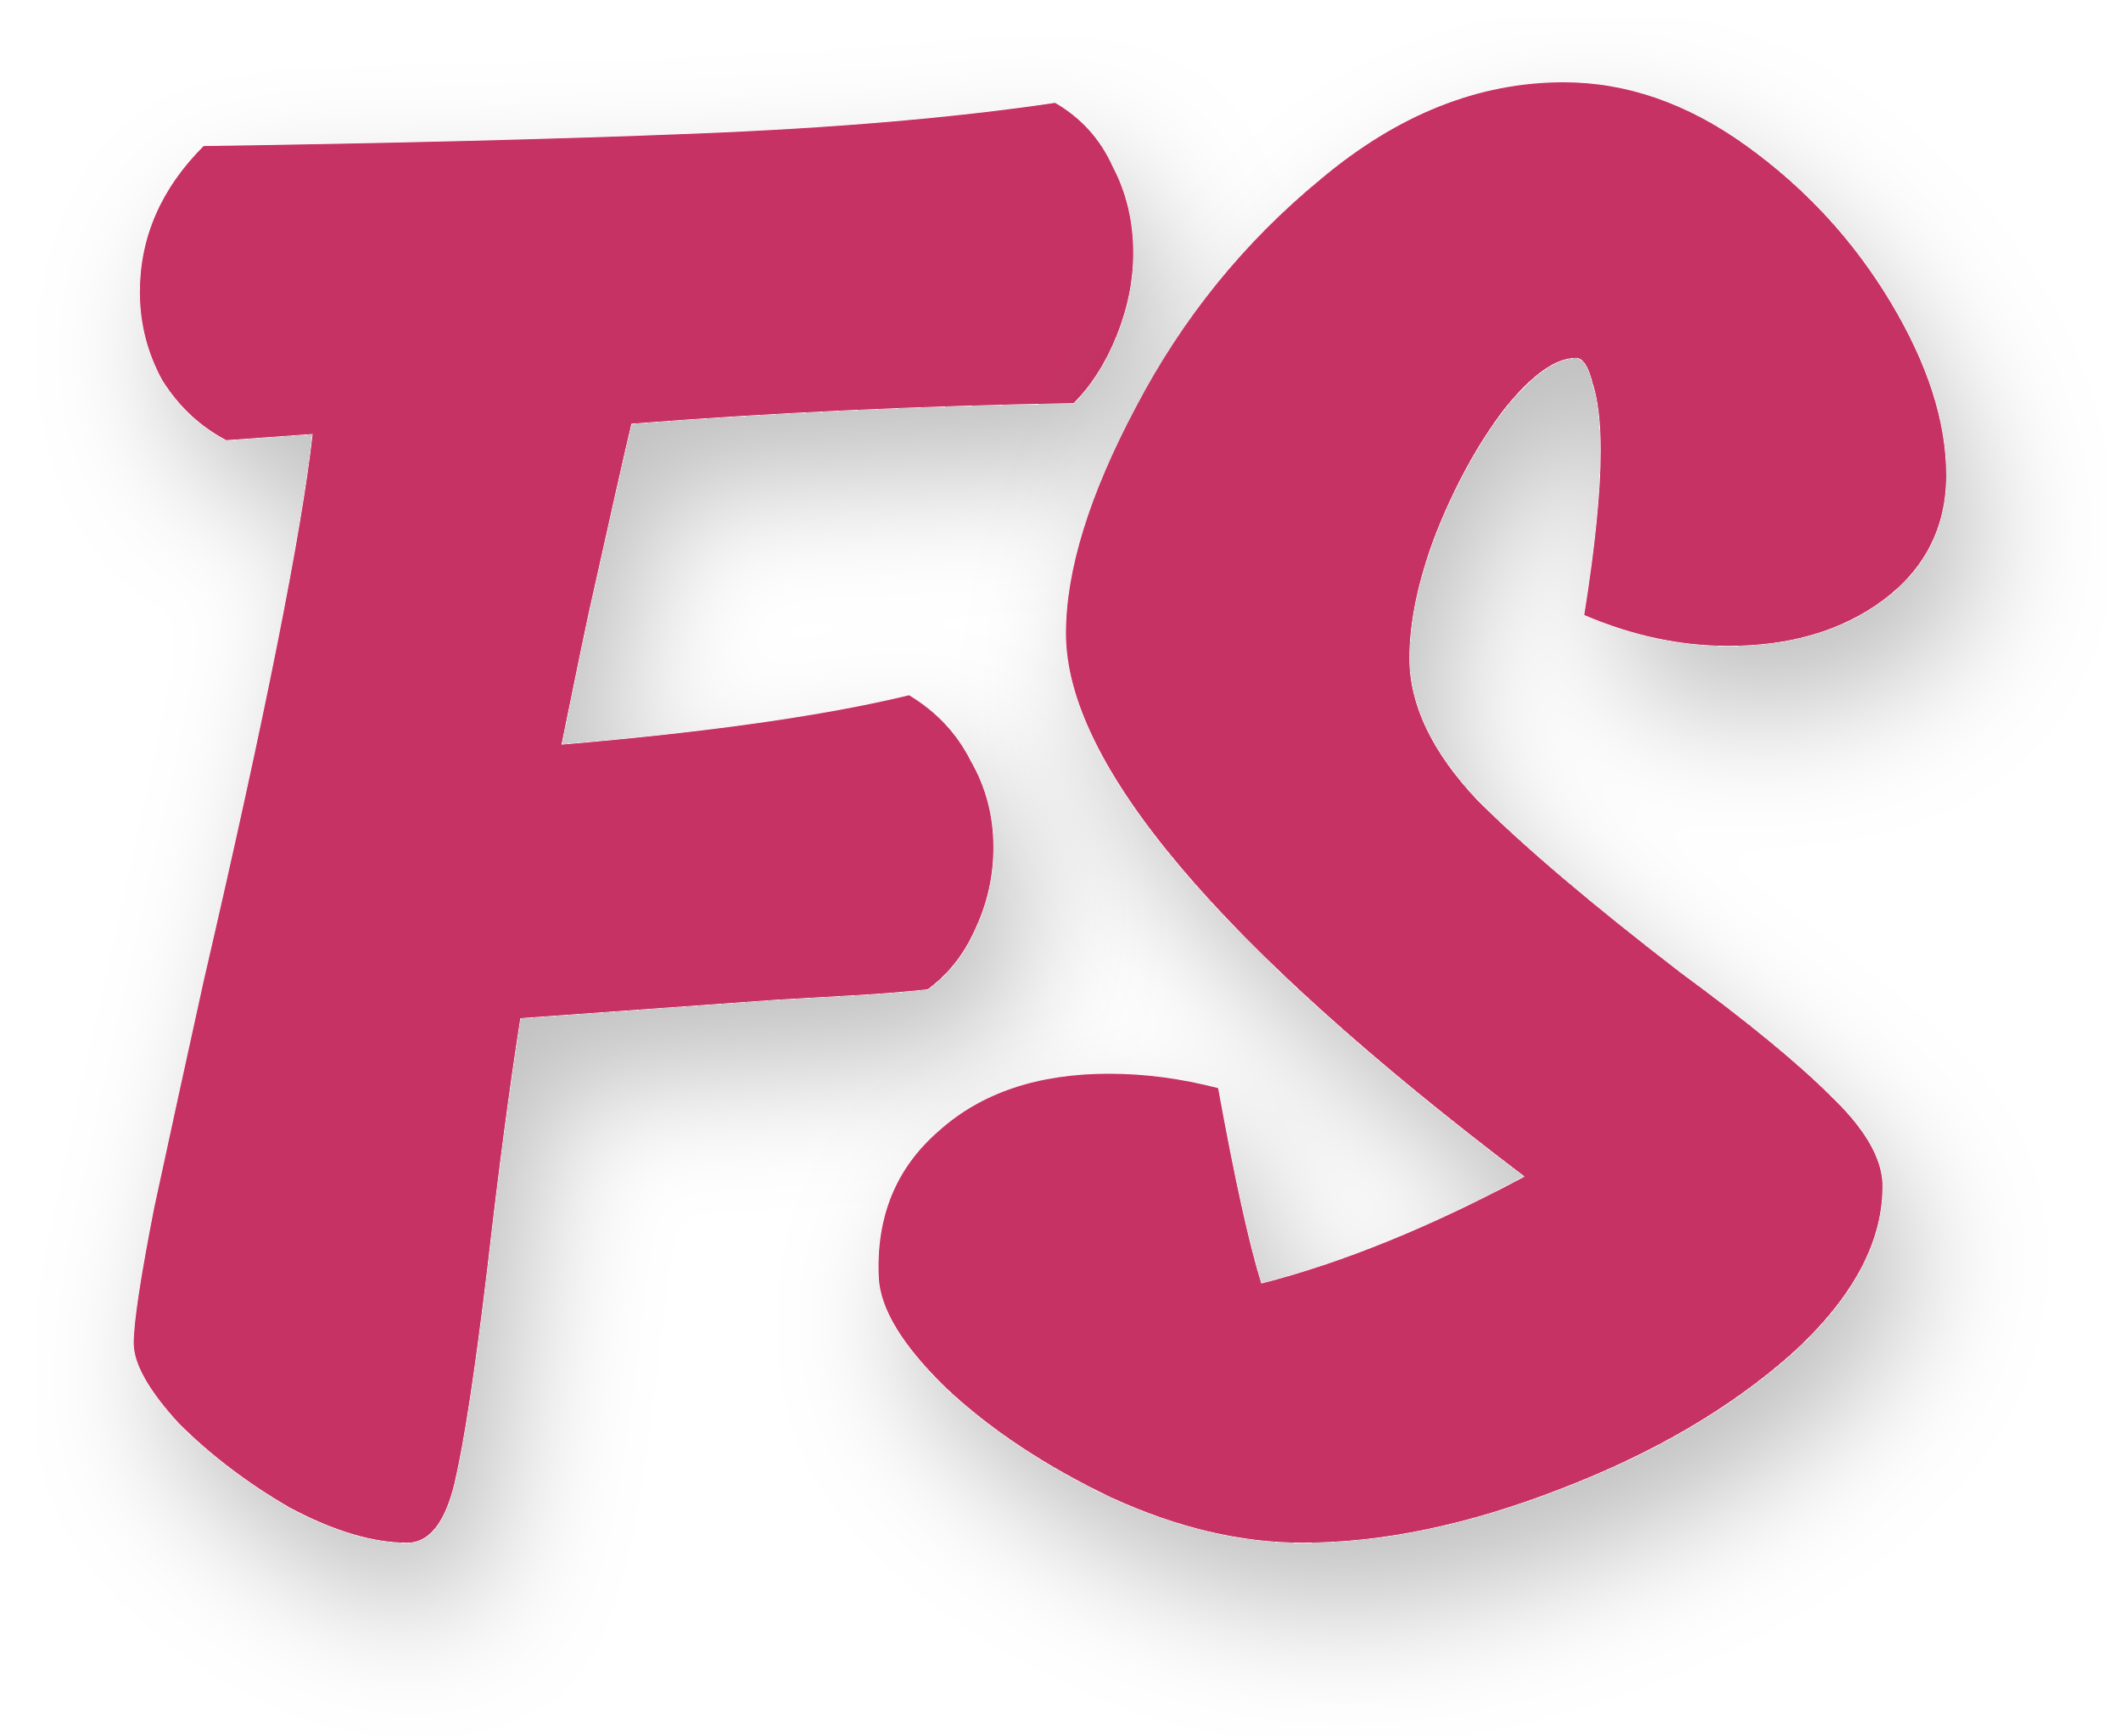
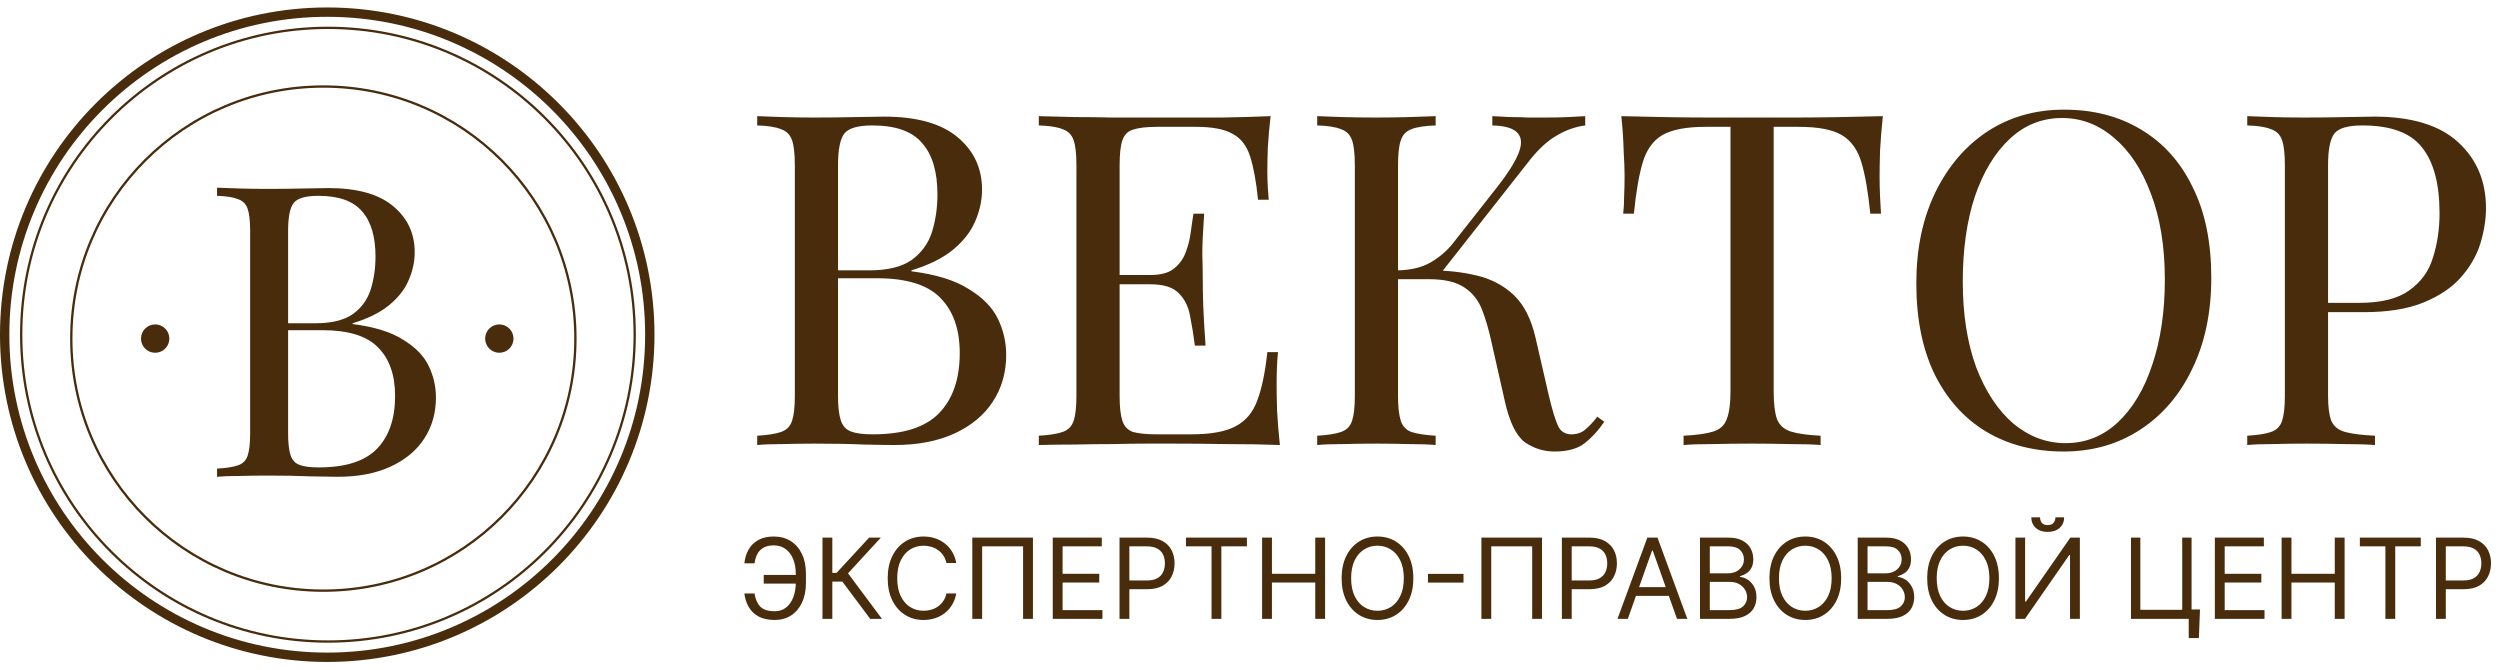
- <svg xmlns="http://www.w3.org/2000/svg" width="66" height="54" viewBox="0 0 66 54" fill="none">
-   <g filter="url(#filter0_d_4110_127)">
-     <path d="M32.832 3.2C33.643 3.669 34.24 4.331 34.624 5.184C35.051 5.995 35.264 6.891 35.264 7.872C35.264 8.725 35.093 9.579 34.752 10.432C34.411 11.285 33.963 11.989 33.408 12.544C28.544 12.629 23.957 12.843 19.648 13.184C19.435 14.08 18.987 16.064 18.304 19.136C18.219 19.52 17.941 20.864 17.472 23.168C22.037 22.784 25.643 22.272 28.288 21.632C29.141 22.144 29.781 22.827 30.208 23.68C30.677 24.491 30.912 25.387 30.912 26.368C30.912 27.264 30.72 28.117 30.336 28.928C29.995 29.696 29.504 30.315 28.864 30.784C28.053 30.869 27.243 30.933 26.432 30.976C25.664 31.019 24.917 31.061 24.192 31.104L16.192 31.68C15.851 33.856 15.509 36.437 15.168 39.424C14.784 42.624 14.443 44.864 14.144 46.144C13.845 47.381 13.355 48 12.672 48C11.605 48 10.389 47.637 9.024 46.912C7.701 46.144 6.549 45.269 5.568 44.288C4.629 43.264 4.16 42.432 4.16 41.792C4.16 41.152 4.373 39.744 4.8 37.568C5.269 35.392 5.781 33.045 6.336 30.528C8.256 22.251 9.387 16.576 9.728 13.504L7.04 13.696C6.229 13.269 5.568 12.651 5.056 11.84C4.587 10.987 4.352 10.069 4.352 9.088C4.352 7.381 5.013 5.867 6.336 4.544C12.181 4.459 17.259 4.331 21.568 4.16C25.92 3.989 29.675 3.669 32.832 3.2Z" fill="#C63264" />
-   </g>
-   <g filter="url(#filter1_d_4110_127)">
-     <path d="M49.297 19.136C49.638 17.003 49.809 15.296 49.809 14.016C49.809 13.12 49.724 12.416 49.553 11.904C49.425 11.392 49.254 11.136 49.041 11.136C48.401 11.136 47.654 11.669 46.801 12.736C45.99 13.803 45.286 15.083 44.689 16.576C44.134 18.027 43.857 19.328 43.857 20.48C43.857 21.931 44.561 23.403 45.969 24.896C47.42 26.347 49.532 28.139 52.305 30.272C54.396 31.808 55.953 33.088 56.977 34.112C58.001 35.093 58.534 35.989 58.577 36.8C58.62 38.592 57.681 40.363 55.761 42.112C53.841 43.819 51.43 45.227 48.529 46.336C45.67 47.445 43.004 48 40.529 48C38.609 48 36.625 47.531 34.577 46.592C32.529 45.611 30.822 44.48 29.457 43.2C28.092 41.877 27.388 40.725 27.345 39.744C27.26 37.867 27.878 36.352 29.201 35.2C30.524 34.005 32.294 33.408 34.513 33.408C35.622 33.408 36.753 33.557 37.905 33.856C38.417 36.672 38.865 38.699 39.249 39.936C41.766 39.296 44.497 38.187 47.441 36.608C37.926 29.397 33.169 23.765 33.169 19.712C33.169 17.749 33.894 15.403 35.345 12.672C36.796 9.899 38.716 7.531 41.105 5.568C43.494 3.563 46.012 2.56 48.657 2.56C50.62 2.56 52.518 3.221 54.353 4.544C56.188 5.867 57.681 7.488 58.833 9.408C59.985 11.328 60.561 13.12 60.561 14.784C60.561 16.405 59.9 17.707 58.577 18.688C57.297 19.627 55.697 20.096 53.777 20.096C52.284 20.096 50.79 19.776 49.297 19.136Z" fill="#C63264" />
-   </g>
-   <defs>
-     <filter id="filter0_d_4110_127" x="1.16" y="1.2" width="39.104" height="52.8" filterUnits="userSpaceOnUse" color-interpolation-filters="sRGB">
-       <feFlood flood-opacity="0" result="BackgroundImageFix" />
-       <feColorMatrix in="SourceAlpha" type="matrix" values="0 0 0 0 0 0 0 0 0 0 0 0 0 0 0 0 0 0 127 0" result="hardAlpha" />
-       <feOffset dx="1" dy="2" />
-       <feGaussianBlur stdDeviation="2" />
-       <feComposite in2="hardAlpha" operator="out" />
-       <feColorMatrix type="matrix" values="0 0 0 0 0 0 0 0 0 0 0 0 0 0 0 0 0 0 0.25 0" />
-       <feBlend mode="normal" in2="BackgroundImageFix" result="effect1_dropShadow_4110_127" />
-       <feBlend mode="normal" in="SourceGraphic" in2="effect1_dropShadow_4110_127" result="shape" />
-     </filter>
-     <filter id="filter1_d_4110_127" x="24.217" y="0.56" width="41.344" height="53.44" filterUnits="userSpaceOnUse" color-interpolation-filters="sRGB">
-       <feFlood flood-opacity="0" result="BackgroundImageFix" />
-       <feColorMatrix in="SourceAlpha" type="matrix" values="0 0 0 0 0 0 0 0 0 0 0 0 0 0 0 0 0 0 127 0" result="hardAlpha" />
-       <feOffset dx="1" dy="2" />
-       <feGaussianBlur stdDeviation="2" />
-       <feComposite in2="hardAlpha" operator="out" />
-       <feColorMatrix type="matrix" values="0 0 0 0 0 0 0 0 0 0 0 0 0 0 0 0 0 0 0.25 0" />
-       <feBlend mode="normal" in2="BackgroundImageFix" result="effect1_dropShadow_4110_127" />
-       <feBlend mode="normal" in="SourceGraphic" in2="effect1_dropShadow_4110_127" result="shape" />
-     </filter>
-   </defs>
+ <svg xmlns="http://www.w3.org/2000/svg" width="183" height="49" viewBox="0 0 183 49" fill="none">
+   <path d="M15.888 13.738C16.307 13.758 16.855 13.777 17.532 13.797C18.21 13.817 18.878 13.827 19.535 13.827C20.472 13.827 21.369 13.817 22.226 13.797C23.082 13.777 23.69 13.767 24.049 13.767C26.141 13.767 27.716 14.206 28.772 15.083C29.828 15.96 30.356 17.085 30.356 18.46C30.356 19.158 30.207 19.846 29.908 20.523C29.629 21.181 29.151 21.788 28.473 22.346C27.815 22.884 26.929 23.323 25.813 23.662V23.721C27.387 23.921 28.613 24.299 29.489 24.857C30.386 25.395 31.014 26.033 31.372 26.77C31.731 27.508 31.911 28.285 31.911 29.102C31.911 30.238 31.622 31.244 31.044 32.121C30.486 32.978 29.669 33.656 28.593 34.154C27.517 34.652 26.231 34.901 24.736 34.901C24.298 34.901 23.64 34.891 22.764 34.871C21.887 34.831 20.831 34.812 19.595 34.812C18.898 34.812 18.21 34.821 17.532 34.841C16.855 34.841 16.307 34.861 15.888 34.901V34.303C16.566 34.264 17.074 34.184 17.413 34.064C17.772 33.945 18.011 33.706 18.13 33.347C18.25 32.988 18.31 32.45 18.31 31.733V16.906C18.31 16.169 18.25 15.631 18.13 15.292C18.011 14.933 17.772 14.694 17.413 14.575C17.074 14.435 16.566 14.355 15.888 14.335V13.738ZM23.302 14.335C22.385 14.335 21.787 14.505 21.508 14.844C21.229 15.182 21.09 15.87 21.09 16.906V31.733C21.09 32.43 21.149 32.958 21.269 33.317C21.389 33.676 21.608 33.915 21.927 34.034C22.245 34.154 22.714 34.214 23.332 34.214C25.285 34.214 26.699 33.765 27.576 32.868C28.473 31.952 28.921 30.657 28.921 28.983C28.921 27.448 28.503 26.262 27.666 25.425C26.849 24.588 25.494 24.17 23.601 24.17H20.522C20.522 24.17 20.522 24.09 20.522 23.931C20.522 23.751 20.522 23.662 20.522 23.662H23.092C24.268 23.662 25.175 23.442 25.813 23.004C26.45 22.546 26.889 21.948 27.128 21.211C27.367 20.453 27.487 19.646 27.487 18.789C27.487 17.315 27.158 16.209 26.5 15.471C25.862 14.714 24.796 14.335 23.302 14.335Z" fill="#482C0C" />
+   <circle cx="23.954" cy="24.5" r="23.612" stroke="#482C0C" stroke-width="0.684" />
+   <path d="M46.46 24.5C46.46 36.905 36.407 46.961 24.006 46.961C11.604 46.961 1.551 36.905 1.551 24.5C1.551 12.095 11.604 2.039 24.006 2.039C36.407 2.039 46.46 12.095 46.46 24.5Z" stroke="#482C0C" stroke-width="0.169" />
+   <circle cx="23.669" cy="24.785" r="18.451" stroke="#482C0C" stroke-width="0.171" />
+   <circle cx="11.358" cy="24.785" r="1.038" fill="#482C0C" />
+   <circle cx="36.551" cy="24.785" r="1.038" fill="#482C0C" />
+   <path d="M55.428 8.502C55.904 8.524 56.527 8.547 57.298 8.57C58.069 8.592 58.828 8.604 59.576 8.604C60.642 8.604 61.662 8.592 62.636 8.57C63.611 8.547 64.302 8.536 64.71 8.536C67.091 8.536 68.881 9.034 70.083 10.032C71.284 11.029 71.885 12.31 71.885 13.874C71.885 14.667 71.715 15.449 71.375 16.22C71.057 16.968 70.513 17.659 69.743 18.294C68.995 18.906 67.986 19.405 66.716 19.79V19.858C68.507 20.085 69.901 20.515 70.899 21.15C71.919 21.762 72.633 22.488 73.041 23.326C73.449 24.165 73.653 25.049 73.653 25.978C73.653 27.27 73.324 28.415 72.667 29.413C72.032 30.387 71.103 31.158 69.879 31.725C68.654 32.291 67.192 32.575 65.492 32.575C64.994 32.575 64.246 32.563 63.248 32.541C62.251 32.495 61.05 32.473 59.644 32.473C58.851 32.473 58.069 32.484 57.298 32.507C56.527 32.507 55.904 32.529 55.428 32.575V31.895C56.199 31.849 56.777 31.759 57.162 31.622C57.57 31.486 57.842 31.215 57.978 30.806C58.114 30.398 58.182 29.787 58.182 28.971V12.106C58.182 11.267 58.114 10.655 57.978 10.27C57.842 9.862 57.57 9.59 57.162 9.454C56.777 9.295 56.199 9.204 55.428 9.182V8.502ZM63.86 9.182C62.818 9.182 62.138 9.374 61.82 9.76C61.503 10.145 61.344 10.927 61.344 12.106V28.971C61.344 29.764 61.412 30.364 61.548 30.773C61.684 31.18 61.934 31.453 62.296 31.588C62.659 31.725 63.192 31.793 63.894 31.793C66.116 31.793 67.725 31.282 68.722 30.262C69.743 29.22 70.253 27.746 70.253 25.842C70.253 24.097 69.777 22.748 68.825 21.796C67.895 20.844 66.354 20.368 64.2 20.368H60.698C60.698 20.368 60.698 20.277 60.698 20.096C60.698 19.892 60.698 19.79 60.698 19.79H63.622C64.96 19.79 65.991 19.541 66.716 19.042C67.442 18.521 67.941 17.841 68.213 17.002C68.484 16.141 68.621 15.223 68.621 14.248C68.621 12.57 68.246 11.312 67.499 10.474C66.773 9.612 65.56 9.182 63.86 9.182ZM93.007 8.502C92.916 9.295 92.848 10.066 92.803 10.814C92.78 11.562 92.769 12.129 92.769 12.514C92.769 12.922 92.78 13.319 92.803 13.704C92.825 14.067 92.848 14.373 92.871 14.622H92.089C91.953 13.284 91.76 12.23 91.511 11.46C91.261 10.666 90.831 10.111 90.219 9.794C89.629 9.454 88.734 9.284 87.532 9.284H84.71C83.94 9.284 83.35 9.352 82.942 9.488C82.557 9.601 82.296 9.862 82.16 10.27C82.024 10.655 81.956 11.267 81.956 12.106V28.971C81.956 29.787 82.024 30.398 82.16 30.806C82.296 31.215 82.557 31.486 82.942 31.622C83.35 31.736 83.94 31.793 84.71 31.793H87.192C88.62 31.793 89.697 31.6 90.422 31.215C91.171 30.829 91.703 30.206 92.021 29.345C92.361 28.46 92.61 27.27 92.769 25.774H93.551C93.483 26.386 93.449 27.202 93.449 28.222C93.449 28.653 93.46 29.276 93.483 30.093C93.528 30.886 93.596 31.713 93.687 32.575C92.531 32.529 91.227 32.507 89.776 32.507C88.326 32.484 87.034 32.473 85.9 32.473C85.402 32.473 84.756 32.473 83.962 32.473C83.192 32.473 82.353 32.484 81.446 32.507C80.54 32.507 79.621 32.518 78.692 32.541C77.763 32.541 76.879 32.552 76.04 32.575V31.895C76.811 31.849 77.389 31.759 77.774 31.622C78.182 31.486 78.454 31.215 78.59 30.806C78.726 30.398 78.794 29.787 78.794 28.971V12.106C78.794 11.267 78.726 10.655 78.59 10.27C78.454 9.862 78.182 9.59 77.774 9.454C77.389 9.295 76.811 9.204 76.04 9.182V8.502C76.879 8.524 77.763 8.547 78.692 8.57C79.621 8.57 80.54 8.581 81.446 8.604C82.353 8.604 83.192 8.604 83.962 8.604C84.756 8.604 85.402 8.604 85.9 8.604C86.943 8.604 88.122 8.604 89.436 8.604C90.774 8.581 91.964 8.547 93.007 8.502ZM87.158 20.13C87.158 20.13 87.158 20.244 87.158 20.47C87.158 20.697 87.158 20.81 87.158 20.81H80.936C80.936 20.81 80.936 20.697 80.936 20.47C80.936 20.244 80.936 20.13 80.936 20.13H87.158ZM88.144 15.642C88.054 16.934 88.008 17.92 88.008 18.6C88.031 19.28 88.042 19.904 88.042 20.47C88.042 21.037 88.054 21.66 88.076 22.34C88.099 23.02 88.156 24.006 88.246 25.298H87.464C87.374 24.573 87.26 23.87 87.124 23.19C87.011 22.488 86.739 21.921 86.308 21.49C85.9 21.037 85.198 20.81 84.2 20.81V20.13C84.948 20.13 85.515 19.983 85.9 19.688C86.308 19.371 86.603 18.974 86.784 18.498C86.966 18.022 87.09 17.535 87.158 17.036C87.226 16.515 87.294 16.05 87.362 15.642H88.144ZM105.09 8.502V9.182C104.319 9.204 103.73 9.295 103.322 9.454C102.936 9.59 102.676 9.862 102.54 10.27C102.404 10.655 102.336 11.267 102.336 12.106V28.971C102.336 29.787 102.404 30.398 102.54 30.806C102.676 31.215 102.936 31.486 103.322 31.622C103.73 31.759 104.319 31.849 105.09 31.895V32.575C104.568 32.529 103.911 32.507 103.118 32.507C102.347 32.484 101.565 32.473 100.772 32.473C99.888 32.473 99.06 32.484 98.29 32.507C97.519 32.507 96.895 32.529 96.419 32.575V31.895C97.19 31.849 97.768 31.759 98.153 31.622C98.562 31.486 98.834 31.215 98.97 30.806C99.106 30.398 99.174 29.787 99.174 28.971V12.106C99.174 11.267 99.106 10.655 98.97 10.27C98.834 9.862 98.562 9.59 98.153 9.454C97.768 9.295 97.19 9.204 96.419 9.182V8.502C96.895 8.524 97.519 8.547 98.29 8.57C99.06 8.592 99.888 8.604 100.772 8.604C101.565 8.604 102.347 8.592 103.118 8.57C103.911 8.547 104.568 8.524 105.09 8.502ZM104.716 19.79C105.917 19.79 107.039 19.915 108.082 20.164C109.147 20.413 110.054 20.89 110.802 21.592C111.55 22.295 112.083 23.338 112.4 24.72L113.386 29.005C113.635 30.047 113.862 30.784 114.066 31.215C114.27 31.622 114.621 31.815 115.12 31.793C115.506 31.77 115.823 31.645 116.072 31.419C116.344 31.192 116.628 30.886 116.922 30.5L117.432 30.875C117.002 31.509 116.526 32.031 116.004 32.439C115.483 32.847 114.746 33.051 113.794 33.051C113.001 33.051 112.275 32.824 111.618 32.371C110.983 31.895 110.496 30.897 110.156 29.378L109.204 25.162C109 24.21 108.762 23.383 108.49 22.68C108.218 21.977 107.787 21.433 107.198 21.048C106.609 20.64 105.736 20.436 104.58 20.436H101.69V19.79H104.716ZM102.336 20.436V19.79C103.288 19.767 104.081 19.575 104.716 19.212C105.373 18.827 105.917 18.362 106.348 17.818L109.612 13.67C110.36 12.718 110.87 11.913 111.142 11.256C111.414 10.598 111.403 10.1 111.108 9.76C110.813 9.397 110.19 9.204 109.238 9.182V8.502C109.669 8.524 110.111 8.547 110.564 8.57C111.017 8.57 111.459 8.581 111.89 8.604C112.343 8.604 112.763 8.604 113.148 8.604C113.737 8.604 114.281 8.592 114.78 8.57C115.279 8.547 115.698 8.524 116.038 8.502V9.182C115.336 9.272 114.655 9.51 113.998 9.896C113.341 10.258 112.683 10.848 112.026 11.664L105.124 20.436H102.336ZM137.824 8.502C137.733 9.363 137.665 10.202 137.62 11.018C137.597 11.811 137.586 12.423 137.586 12.854C137.586 13.398 137.597 13.908 137.62 14.384C137.643 14.86 137.665 15.279 137.688 15.642H136.906C136.747 14.055 136.532 12.809 136.26 11.902C135.988 10.973 135.512 10.304 134.832 9.896C134.152 9.488 133.098 9.284 131.67 9.284H129.834V28.63C129.834 29.537 129.913 30.217 130.072 30.671C130.253 31.124 130.593 31.43 131.092 31.588C131.59 31.747 132.316 31.849 133.268 31.895V32.575C132.678 32.529 131.93 32.507 131.024 32.507C130.117 32.484 129.199 32.473 128.27 32.473C127.25 32.473 126.286 32.484 125.38 32.507C124.495 32.507 123.781 32.529 123.237 32.575V31.895C124.189 31.849 124.915 31.747 125.414 31.588C125.912 31.43 126.241 31.124 126.4 30.671C126.581 30.217 126.672 29.537 126.672 28.63V9.284H124.835C123.43 9.284 122.376 9.488 121.673 9.896C120.993 10.304 120.517 10.973 120.245 11.902C119.973 12.809 119.758 14.055 119.599 15.642H118.817C118.863 15.279 118.885 14.86 118.885 14.384C118.908 13.908 118.919 13.398 118.919 12.854C118.919 12.423 118.897 11.811 118.851 11.018C118.829 10.202 118.772 9.363 118.681 8.502C119.633 8.524 120.665 8.547 121.775 8.57C122.909 8.592 124.042 8.604 125.176 8.604C126.309 8.604 127.34 8.604 128.27 8.604C129.199 8.604 130.219 8.604 131.33 8.604C132.463 8.604 133.596 8.592 134.73 8.57C135.863 8.547 136.895 8.524 137.824 8.502ZM151.088 8.026C153.241 8.026 155.122 8.513 156.732 9.488C158.364 10.462 159.622 11.868 160.506 13.704C161.413 15.517 161.866 17.727 161.866 20.334C161.866 22.873 161.401 25.094 160.472 26.998C159.565 28.902 158.296 30.387 156.664 31.453C155.032 32.518 153.162 33.051 151.054 33.051C148.9 33.051 147.008 32.563 145.375 31.588C143.766 30.614 142.508 29.209 141.601 27.372C140.717 25.536 140.275 23.326 140.275 20.742C140.275 18.203 140.74 15.982 141.669 14.078C142.599 12.174 143.868 10.689 145.477 9.624C147.11 8.558 148.98 8.026 151.088 8.026ZM150.952 8.638C149.478 8.638 148.198 9.148 147.11 10.168C146.021 11.188 145.171 12.593 144.559 14.384C143.97 16.175 143.675 18.249 143.675 20.606C143.675 23.009 144.004 25.106 144.661 26.896C145.341 28.664 146.248 30.036 147.382 31.011C148.538 31.963 149.807 32.439 151.19 32.439C152.663 32.439 153.944 31.929 155.032 30.909C156.12 29.889 156.959 28.483 157.548 26.692C158.16 24.879 158.466 22.805 158.466 20.47C158.466 18.045 158.126 15.948 157.446 14.18C156.789 12.412 155.893 11.052 154.76 10.1C153.626 9.125 152.357 8.638 150.952 8.638ZM164.498 8.502C164.974 8.524 165.597 8.547 166.368 8.57C167.138 8.592 167.898 8.604 168.646 8.604C169.711 8.604 170.731 8.592 171.706 8.57C172.681 8.547 173.372 8.536 173.78 8.536C176.523 8.536 178.574 9.159 179.934 10.406C181.294 11.652 181.974 13.262 181.974 15.234C181.974 16.05 181.838 16.911 181.566 17.818C181.294 18.702 180.818 19.529 180.138 20.3C179.481 21.048 178.574 21.66 177.418 22.136C176.262 22.612 174.8 22.85 173.032 22.85H169.768V22.17H172.692C174.301 22.17 175.525 21.864 176.364 21.252C177.225 20.64 177.804 19.835 178.098 18.838C178.416 17.841 178.574 16.764 178.574 15.608C178.574 13.454 178.144 11.845 177.282 10.78C176.443 9.714 174.993 9.182 172.93 9.182C171.887 9.182 171.207 9.374 170.89 9.76C170.573 10.145 170.414 10.927 170.414 12.106V28.971C170.414 29.787 170.493 30.398 170.652 30.806C170.833 31.215 171.173 31.486 171.672 31.622C172.171 31.759 172.896 31.849 173.848 31.895V32.575C173.259 32.529 172.511 32.507 171.604 32.507C170.697 32.484 169.779 32.473 168.85 32.473C167.966 32.473 167.138 32.484 166.368 32.507C165.597 32.507 164.974 32.529 164.498 32.575V31.895C165.268 31.849 165.846 31.759 166.232 31.622C166.64 31.486 166.912 31.215 167.048 30.806C167.184 30.398 167.252 29.787 167.252 28.971V12.106C167.252 11.267 167.184 10.655 167.048 10.27C166.912 9.862 166.64 9.59 166.232 9.454C165.846 9.295 165.268 9.204 164.498 9.182V8.502Z" fill="#482C0C" />
+   <path d="M58.355 42.084V42.722H55.905V42.084H58.355ZM54.488 43.442H55.231C55.295 43.861 55.436 44.182 55.655 44.407C55.874 44.631 56.224 44.743 56.706 44.743C57.047 44.743 57.331 44.648 57.56 44.456C57.79 44.264 57.962 44.011 58.077 43.695C58.193 43.38 58.251 43.036 58.251 42.664V42.002C58.251 41.592 58.186 41.231 58.056 40.919C57.929 40.606 57.744 40.362 57.502 40.187C57.262 40.011 56.973 39.923 56.636 39.923C56.342 39.923 56.098 39.975 55.905 40.08C55.711 40.184 55.56 40.335 55.452 40.53C55.343 40.726 55.27 40.961 55.231 41.236H54.488C54.526 40.856 54.63 40.519 54.798 40.225C54.969 39.929 55.206 39.697 55.51 39.528C55.816 39.358 56.191 39.273 56.636 39.273C57.12 39.273 57.539 39.386 57.891 39.612C58.243 39.837 58.515 40.154 58.707 40.562C58.898 40.968 58.994 41.445 58.994 41.991V42.676C58.994 43.222 58.899 43.698 58.71 44.105C58.52 44.509 58.254 44.824 57.911 45.048C57.569 45.271 57.167 45.382 56.706 45.382C56.234 45.382 55.841 45.297 55.527 45.127C55.216 44.954 54.975 44.722 54.804 44.43C54.636 44.135 54.53 43.806 54.488 43.442ZM63.702 45.301L61.658 42.571H60.926V45.301H60.206V39.354H60.926V41.932H61.239L63.62 39.354H64.48L62.076 41.967L64.561 45.301H63.702ZM69.998 41.212H69.278C69.235 41.005 69.16 40.823 69.054 40.666C68.95 40.51 68.822 40.378 68.671 40.272C68.522 40.163 68.356 40.082 68.174 40.028C67.992 39.974 67.802 39.946 67.605 39.946C67.245 39.946 66.919 40.037 66.626 40.219C66.336 40.401 66.105 40.669 65.933 41.024C65.762 41.378 65.677 41.812 65.677 42.327C65.677 42.842 65.762 43.277 65.933 43.631C66.105 43.985 66.336 44.254 66.626 44.435C66.919 44.617 67.245 44.708 67.605 44.708C67.802 44.708 67.992 44.681 68.174 44.627C68.356 44.573 68.522 44.493 68.671 44.386C68.822 44.278 68.95 44.145 69.054 43.988C69.16 43.83 69.235 43.648 69.278 43.442H69.998C69.944 43.746 69.845 44.018 69.701 44.258C69.558 44.498 69.38 44.703 69.167 44.871C68.954 45.038 68.715 45.164 68.45 45.251C68.187 45.339 67.905 45.382 67.605 45.382C67.098 45.382 66.647 45.258 66.252 45.01C65.857 44.763 65.546 44.41 65.32 43.953C65.093 43.497 64.98 42.955 64.98 42.327C64.98 41.7 65.093 41.158 65.32 40.701C65.546 40.245 65.857 39.892 66.252 39.645C66.647 39.397 67.098 39.273 67.605 39.273C67.905 39.273 68.187 39.316 68.45 39.404C68.715 39.491 68.954 39.618 69.167 39.787C69.38 39.953 69.558 40.157 69.701 40.397C69.845 40.635 69.944 40.907 69.998 41.212ZM75.61 39.354V45.301H74.89V39.993H71.893V45.301H71.173V39.354H75.61ZM77.062 45.301V39.354H80.651V39.993H77.782V42.002H80.465V42.641H77.782V44.662H80.698V45.301H77.062ZM81.949 45.301V39.354H83.959C84.425 39.354 84.806 39.438 85.103 39.607C85.401 39.773 85.621 39.999 85.764 40.283C85.908 40.568 85.979 40.885 85.979 41.236C85.979 41.586 85.908 41.904 85.764 42.191C85.623 42.477 85.404 42.706 85.108 42.876C84.812 43.045 84.433 43.129 83.97 43.129H82.53V42.49H83.947C84.266 42.49 84.523 42.435 84.716 42.325C84.91 42.214 85.05 42.065 85.137 41.877C85.226 41.688 85.271 41.474 85.271 41.236C85.271 40.998 85.226 40.785 85.137 40.597C85.05 40.409 84.909 40.262 84.713 40.156C84.518 40.047 84.258 39.993 83.935 39.993H82.669V45.301H81.949ZM86.814 39.993V39.354H91.274V39.993H89.404V45.301H88.684V39.993H86.814ZM92.386 45.301V39.354H93.106V42.002H96.276V39.354H96.997V45.301H96.276V42.641H93.106V45.301H92.386ZM103.456 42.327C103.456 42.955 103.343 43.497 103.116 43.953C102.89 44.41 102.579 44.763 102.184 45.01C101.789 45.258 101.338 45.382 100.831 45.382C100.324 45.382 99.873 45.258 99.478 45.01C99.083 44.763 98.772 44.41 98.546 43.953C98.319 43.497 98.206 42.955 98.206 42.327C98.206 41.7 98.319 41.158 98.546 40.701C98.772 40.245 99.083 39.892 99.478 39.645C99.873 39.397 100.324 39.273 100.831 39.273C101.338 39.273 101.789 39.397 102.184 39.645C102.579 39.892 102.89 40.245 103.116 40.701C103.343 41.158 103.456 41.7 103.456 42.327ZM102.759 42.327C102.759 41.812 102.673 41.378 102.5 41.024C102.33 40.669 102.099 40.401 101.807 40.219C101.516 40.037 101.191 39.946 100.831 39.946C100.471 39.946 100.145 40.037 99.852 40.219C99.562 40.401 99.331 40.669 99.158 41.024C98.988 41.378 98.903 41.812 98.903 42.327C98.903 42.842 98.988 43.277 99.158 43.631C99.331 43.985 99.562 44.254 99.852 44.435C100.145 44.617 100.471 44.708 100.831 44.708C101.191 44.708 101.516 44.617 101.807 44.435C102.099 44.254 102.33 43.985 102.5 43.631C102.673 43.277 102.759 42.842 102.759 42.327ZM107.129 42.008V42.647H104.527V42.008H107.129ZM112.876 39.354V45.301H112.156V39.993H109.159V45.301H108.439V39.354H112.876ZM114.329 45.301V39.354H116.338C116.804 39.354 117.186 39.438 117.482 39.607C117.78 39.773 118.001 39.999 118.144 40.283C118.287 40.568 118.359 40.885 118.359 41.236C118.359 41.586 118.287 41.904 118.144 42.191C118.003 42.477 117.784 42.706 117.488 42.876C117.192 43.045 116.812 43.129 116.349 43.129H114.909V42.49H116.326C116.646 42.49 116.902 42.435 117.096 42.325C117.289 42.214 117.43 42.065 117.517 41.877C117.606 41.688 117.65 41.474 117.65 41.236C117.65 40.998 117.606 40.785 117.517 40.597C117.43 40.409 117.288 40.262 117.093 40.156C116.897 40.047 116.638 39.993 116.315 39.993H115.049V45.301H114.329ZM119.156 45.301H118.401L120.584 39.354H121.328L123.511 45.301H122.756L120.979 40.295H120.933L119.156 45.301ZM119.435 42.978H122.478V43.617H119.435V42.978ZM124.438 45.301V39.354H126.517C126.931 39.354 127.273 39.426 127.542 39.569C127.811 39.71 128.011 39.901 128.143 40.141C128.274 40.379 128.34 40.643 128.34 40.934C128.34 41.189 128.295 41.4 128.204 41.567C128.115 41.733 127.996 41.865 127.849 41.962C127.704 42.058 127.546 42.13 127.376 42.176V42.234C127.558 42.246 127.741 42.31 127.925 42.426C128.109 42.542 128.263 42.709 128.387 42.926C128.51 43.142 128.572 43.408 128.572 43.721C128.572 44.019 128.505 44.287 128.369 44.526C128.234 44.764 128.02 44.952 127.727 45.092C127.435 45.231 127.055 45.301 126.586 45.301H124.438ZM125.158 44.662H126.586C127.057 44.662 127.391 44.571 127.588 44.389C127.787 44.205 127.887 43.983 127.887 43.721C127.887 43.52 127.836 43.334 127.733 43.164C127.631 42.991 127.484 42.854 127.295 42.751C127.105 42.647 126.881 42.595 126.621 42.595H125.158V44.662ZM125.158 41.967H126.493C126.71 41.967 126.906 41.925 127.08 41.84C127.256 41.755 127.395 41.634 127.498 41.48C127.603 41.325 127.655 41.143 127.655 40.934C127.655 40.672 127.564 40.451 127.382 40.269C127.2 40.085 126.911 39.993 126.517 39.993H125.158V41.967ZM134.773 42.327C134.773 42.955 134.66 43.497 134.433 43.953C134.207 44.41 133.896 44.763 133.501 45.01C133.106 45.258 132.655 45.382 132.148 45.382C131.641 45.382 131.19 45.258 130.795 45.01C130.4 44.763 130.09 44.41 129.863 43.953C129.637 43.497 129.523 42.955 129.523 42.327C129.523 41.7 129.637 41.158 129.863 40.701C130.09 40.245 130.4 39.892 130.795 39.645C131.19 39.397 131.641 39.273 132.148 39.273C132.655 39.273 133.106 39.397 133.501 39.645C133.896 39.892 134.207 40.245 134.433 40.701C134.66 41.158 134.773 41.7 134.773 42.327ZM134.076 42.327C134.076 41.812 133.99 41.378 133.818 41.024C133.647 40.669 133.416 40.401 133.124 40.219C132.834 40.037 132.508 39.946 132.148 39.946C131.788 39.946 131.462 40.037 131.17 40.219C130.879 40.401 130.648 40.669 130.476 41.024C130.305 41.378 130.22 41.812 130.22 42.327C130.22 42.842 130.305 43.277 130.476 43.631C130.648 43.985 130.879 44.254 131.17 44.435C131.462 44.617 131.788 44.708 132.148 44.708C132.508 44.708 132.834 44.617 133.124 44.435C133.416 44.254 133.647 43.985 133.818 43.631C133.99 43.277 134.076 42.842 134.076 42.327ZM135.984 45.301V39.354H138.063C138.477 39.354 138.819 39.426 139.088 39.569C139.357 39.71 139.557 39.901 139.689 40.141C139.821 40.379 139.886 40.643 139.886 40.934C139.886 41.189 139.841 41.4 139.75 41.567C139.661 41.733 139.543 41.865 139.396 41.962C139.251 42.058 139.093 42.13 138.922 42.176V42.234C139.104 42.246 139.287 42.31 139.471 42.426C139.655 42.542 139.809 42.709 139.933 42.926C140.057 43.142 140.119 43.408 140.119 43.721C140.119 44.019 140.051 44.287 139.916 44.526C139.78 44.764 139.566 44.952 139.274 45.092C138.982 45.231 138.601 45.301 138.133 45.301H135.984ZM136.704 44.662H138.133C138.603 44.662 138.937 44.571 139.134 44.389C139.334 44.205 139.434 43.983 139.434 43.721C139.434 43.52 139.382 43.334 139.28 43.164C139.177 42.991 139.031 42.854 138.841 42.751C138.651 42.647 138.427 42.595 138.168 42.595H136.704V44.662ZM136.704 41.967H138.04C138.257 41.967 138.452 41.925 138.626 41.84C138.802 41.755 138.942 41.634 139.044 41.48C139.149 41.325 139.201 41.143 139.201 40.934C139.201 40.672 139.11 40.451 138.928 40.269C138.746 40.085 138.458 39.993 138.063 39.993H136.704V41.967ZM146.32 42.327C146.32 42.955 146.206 43.497 145.98 43.953C145.753 44.41 145.443 44.763 145.048 45.01C144.653 45.258 144.202 45.382 143.695 45.382C143.187 45.382 142.736 45.258 142.342 45.01C141.947 44.763 141.636 44.41 141.409 43.953C141.183 43.497 141.07 42.955 141.07 42.327C141.07 41.7 141.183 41.158 141.409 40.701C141.636 40.245 141.947 39.892 142.342 39.645C142.736 39.397 143.187 39.273 143.695 39.273C144.202 39.273 144.653 39.397 145.048 39.645C145.443 39.892 145.753 40.245 145.98 40.701C146.206 41.158 146.32 41.7 146.32 42.327ZM145.623 42.327C145.623 41.812 145.537 41.378 145.364 41.024C145.194 40.669 144.963 40.401 144.67 40.219C144.38 40.037 144.055 39.946 143.695 39.946C143.335 39.946 143.008 40.037 142.716 40.219C142.426 40.401 142.194 40.669 142.022 41.024C141.852 41.378 141.767 41.812 141.767 42.327C141.767 42.842 141.852 43.277 142.022 43.631C142.194 43.985 142.426 44.254 142.716 44.435C143.008 44.617 143.335 44.708 143.695 44.708C144.055 44.708 144.38 44.617 144.67 44.435C144.963 44.254 145.194 43.985 145.364 43.631C145.537 43.277 145.623 42.842 145.623 42.327ZM147.53 39.354H148.239V44.035H148.297L151.549 39.354H152.246V45.301H151.526V40.632H151.468L148.227 45.301H147.53V39.354ZM150.457 37.867H151.096C151.096 38.181 150.988 38.438 150.771 38.637C150.554 38.836 150.26 38.936 149.888 38.936C149.522 38.936 149.231 38.836 149.014 38.637C148.799 38.438 148.692 38.181 148.692 37.867H149.331C149.331 38.018 149.372 38.151 149.455 38.265C149.541 38.379 149.685 38.437 149.888 38.437C150.091 38.437 150.237 38.379 150.324 38.265C150.413 38.151 150.457 38.018 150.457 37.867ZM161.039 44.615L160.958 46.706H160.214V45.301H159.796V44.615H161.039ZM155.987 45.301V39.354H156.672V44.639H159.738V39.354H160.423V45.301H155.987ZM162.127 45.301V39.354H165.716V39.993H162.847V42.002H165.53V42.641H162.847V44.662H165.762V45.301H162.127ZM167.014 45.301V39.354H167.734V42.002H170.905V39.354H171.625V45.301H170.905V42.641H167.734V45.301H167.014ZM172.741 39.993V39.354H177.201V39.993H175.331V45.301H174.611V39.993H172.741ZM178.313 45.301V39.354H180.322C180.789 39.354 181.17 39.438 181.466 39.607C181.764 39.773 181.985 39.999 182.128 40.283C182.271 40.568 182.343 40.885 182.343 41.236C182.343 41.586 182.271 41.904 182.128 42.191C181.987 42.477 181.768 42.706 181.472 42.876C181.176 43.045 180.796 43.129 180.334 43.129H178.893V42.49H180.31C180.63 42.49 180.886 42.435 181.08 42.325C181.273 42.214 181.414 42.065 181.501 41.877C181.59 41.688 181.635 41.474 181.635 41.236C181.635 40.998 181.59 40.785 181.501 40.597C181.414 40.409 181.273 40.262 181.077 40.156C180.881 40.047 180.622 39.993 180.299 39.993H179.033V45.301H178.313Z" fill="#482C0C" />
</svg>
